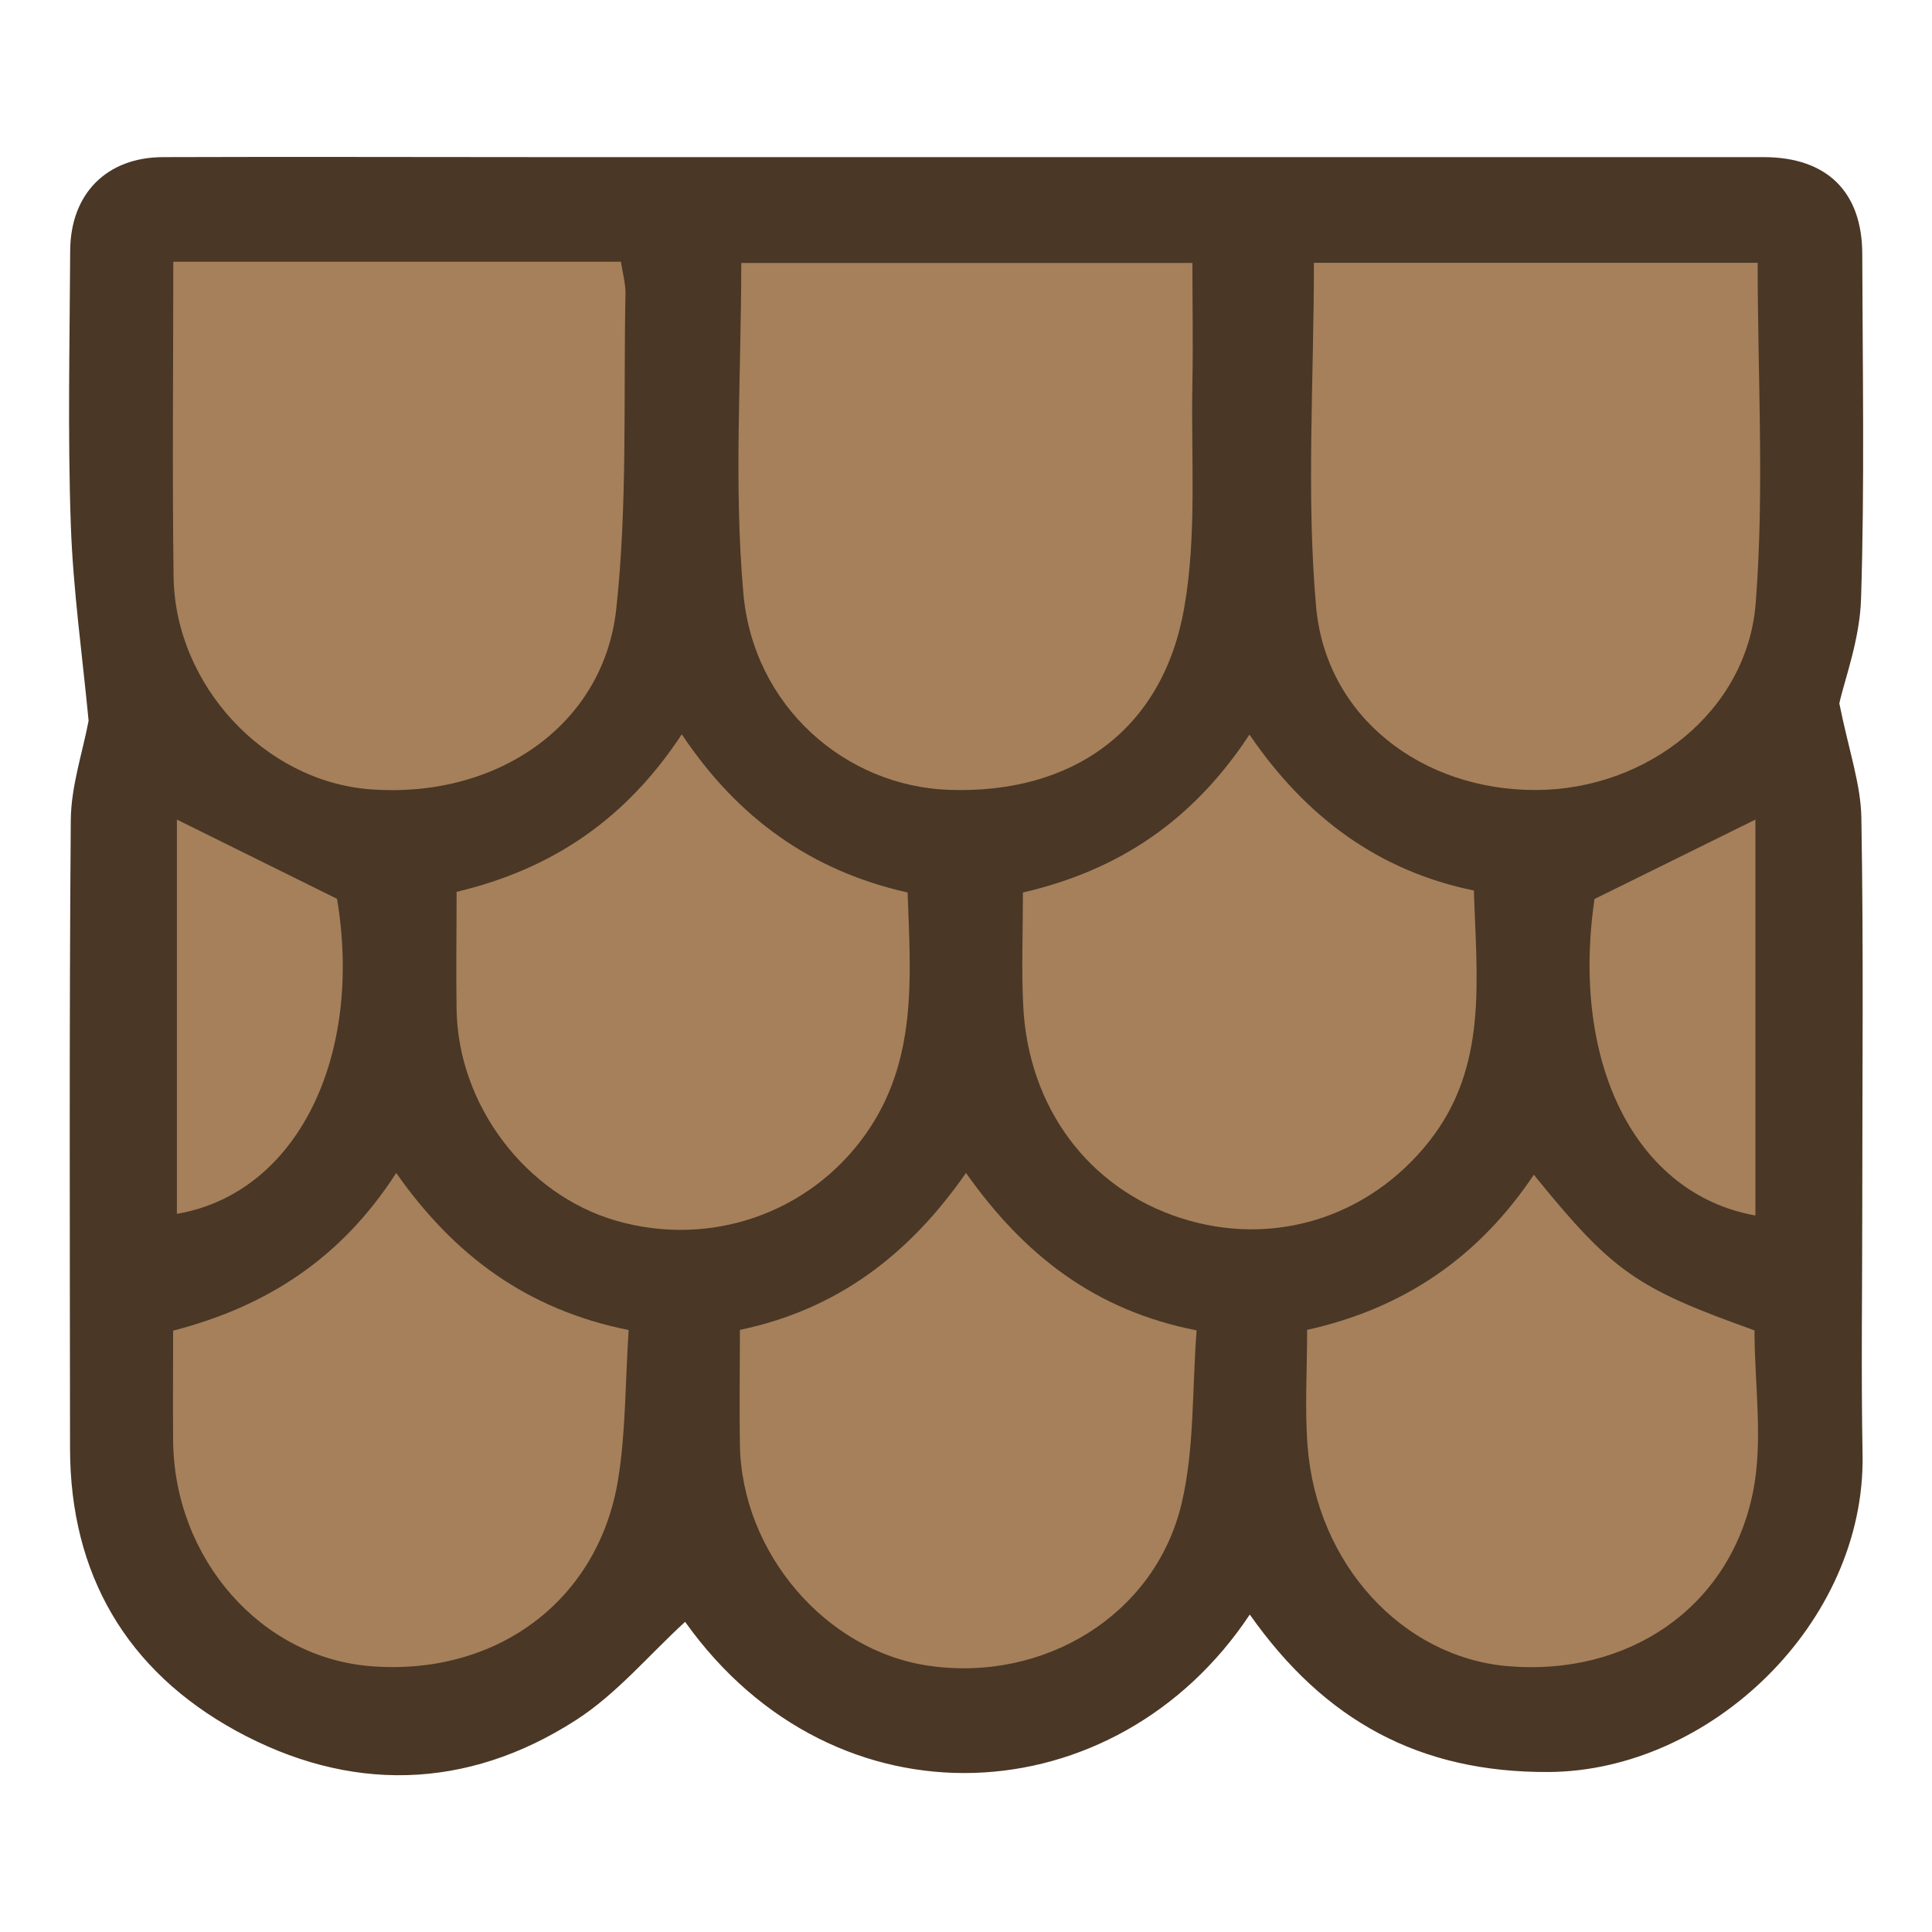
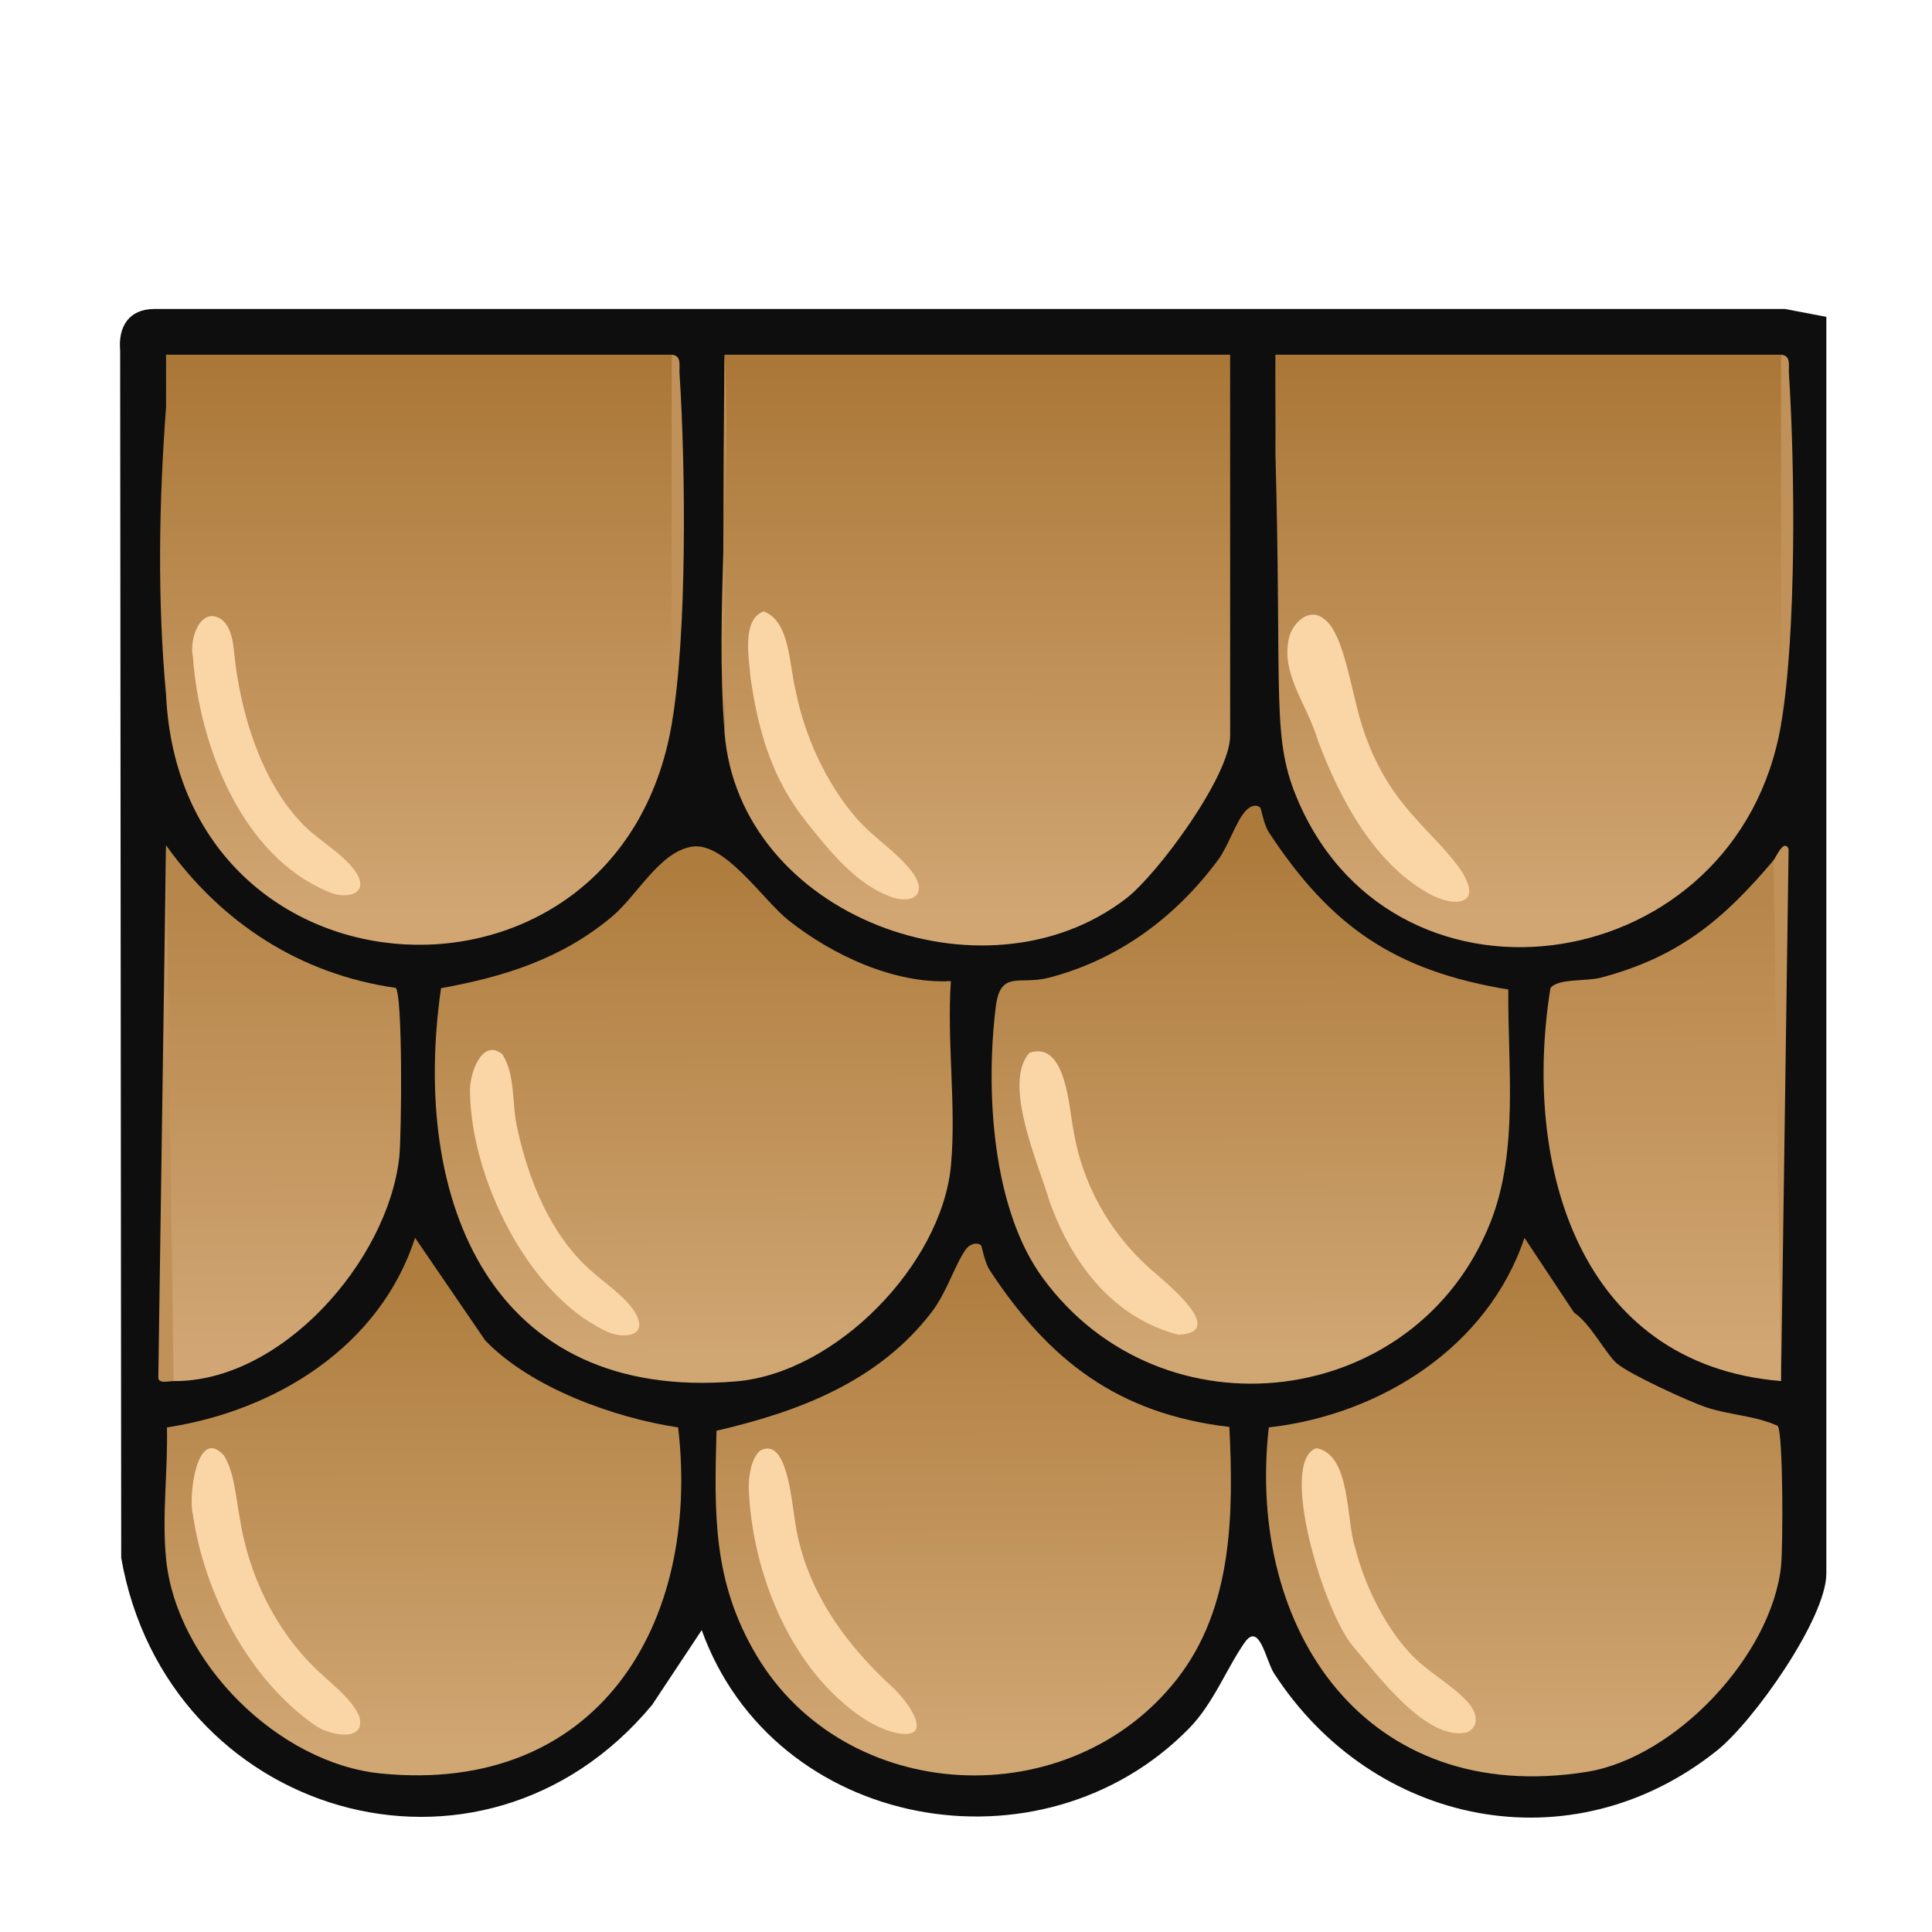
- <svg xmlns="http://www.w3.org/2000/svg" id="uuid-8ae2e883-6b80-414c-9b24-db7ba07d086c" data-name="fill_shingle" viewBox="0 0 128 128">
-   <path d="M82.8,106.97c-8.83,13.3-27.42,14.51-37.41.48-2.39,2.19-4.54,4.78-7.23,6.51-7.27,4.68-15.05,4.81-22.54.7-7.22-3.97-10.98-10.35-10.98-18.73-.01-13.87-.06-27.74.05-41.61.02-2.23.78-4.46,1.18-6.57-.41-4.32-1.03-8.66-1.18-13.02-.21-6.03-.07-12.08-.04-18.12.02-3.77,2.41-6.19,6.15-6.2,8.44-.03,16.87,0,25.31,0,13.66,0,27.33,0,40.99,0,13.25,0,26.5,0,39.74,0,4.2,0,6.54,2.3,6.54,6.44.02,7.6.16,15.21-.08,22.81-.08,2.7-1.09,5.36-1.44,6.94.63,3.13,1.42,5.34,1.46,7.57.15,8.64.06,17.29.06,25.93,0,5.43-.08,10.86.02,16.29.19,11.13-10.09,20.96-20.82,21.01-8.55.04-14.83-3.41-19.77-10.42Z" style="fill: #4a3726; stroke-width: 0px;" />
-   <path d="M11.48,17.34h29.66c.11.75.31,1.44.3,2.13-.14,6.96.14,13.97-.61,20.87-.84,7.76-8,12.61-16.35,11.95-6.95-.55-12.88-6.89-12.98-14.08-.09-6.85-.02-13.71-.02-20.88Z" style="fill: #a5805b; stroke-width: 0px;" />
-   <path d="M49.11,17.42h29.89c0,2.64.05,5.29,0,7.95-.1,4.97.31,10.04-.54,14.89-1.41,8.1-7.39,12.36-15.59,12.07-6.85-.24-12.96-5.52-13.62-13.02-.64-7.19-.14-14.48-.14-21.89Z" style="fill: #a5805b; stroke-width: 0px;" />
-   <path d="M87.05,17.41h29.4c0,7.63.45,15.13-.13,22.55-.56,7.18-7.21,12.36-14.55,12.38-7.53.03-13.94-4.81-14.58-12.19-.65-7.41-.14-14.92-.14-22.74Z" style="fill: #a5805b; stroke-width: 0px;" />
-   <path d="M49.01,88.11c6.42-1.34,11.19-4.94,14.99-10.4,3.82,5.41,8.52,9.11,15.28,10.43-.31,3.92-.13,7.83-1,11.49-1.76,7.38-9.11,11.84-16.75,10.73-6.83-.99-12.4-7.49-12.51-14.65-.04-2.49,0-4.97,0-7.61Z" style="fill: #a5805b; stroke-width: 0px;" />
-   <path d="M41.65,88.12c-.23,3.53-.19,6.77-.7,9.91-1.31,8.03-8.07,13.02-16.38,12.36-7.28-.57-13.02-7.11-13.1-14.92-.02-2.38,0-4.76,0-7.31,6.14-1.59,11.11-4.74,14.78-10.45,3.78,5.39,8.6,9.05,15.41,10.41Z" style="fill: #a5805b; stroke-width: 0px;" />
-   <path d="M86.59,88.11c6.58-1.46,11.45-4.94,15.03-10.28,5.22,6.43,6.75,7.5,14.62,10.31,0,3.62.6,7.36-.12,10.81-1.59,7.65-8.33,12.11-16.21,11.44-7-.59-12.69-6.77-13.28-14.6-.19-2.47-.03-4.97-.03-7.68Z" style="fill: #a5805b; stroke-width: 0px;" />
-   <path d="M30.24,59.09c6.39-1.52,11.24-4.84,14.93-10.44,3.75,5.62,8.65,9.06,14.96,10.48.21,5.68.66,11.17-2.8,16.04-3.71,5.22-10.28,7.51-16.53,5.7-5.96-1.73-10.45-7.65-10.55-13.98-.04-2.49,0-4.98,0-7.8Z" style="fill: #a5805b; stroke-width: 0px;" />
-   <path d="M67.77,59.13c6.4-1.48,11.28-4.79,15.01-10.46,3.75,5.49,8.56,9.03,14.87,10.33.18,5.93.95,11.68-2.98,16.64-4.01,5.05-10.35,7.02-16.44,5.06-6.09-1.96-10.11-7.31-10.44-14.07-.12-2.38-.02-4.77-.02-7.5Z" style="fill: #a5805b; stroke-width: 0px;" />
-   <path d="M105.64,59.56c3.58-1.76,7.07-3.49,10.66-5.26v26.23c-7.9-1.41-12.26-10.03-10.66-20.97Z" style="fill: #a5805b; stroke-width: 0px;" />
-   <path d="M11.72,54.3c3.53,1.75,7.02,3.47,10.61,5.25,1.75,10.49-2.66,19.51-10.61,20.87v-26.12Z" style="fill: #a5805b; stroke-width: 0px;" />
+ <svg xmlns="http://www.w3.org/2000/svg" id="uuid-9999d955-880a-48fe-827d-f1fffa30abf0" data-name="fill_shingles" viewBox="0 0 128 128">
+   <defs>
+     <linearGradient id="uuid-e54c00e0-b9d3-43c3-b38e-4ef6f8ddcbff" x1="-4532.44" y1="-988" x2="-4532.44" y2="-915" gradientTransform="translate(2294 518) scale(.5)" gradientUnits="userSpaceOnUse">
+       <stop offset="0" stop-color="#aa7737" />
+       <stop offset="1" stop-color="#d1a673" />
+     </linearGradient>
+     <linearGradient id="uuid-941c8388-8231-4b20-af48-265b624f81af" x1="-4458.57" y1="-987.98" x2="-4458.59" y2="-914.98" gradientTransform="translate(2294 518) scale(.5)" gradientUnits="userSpaceOnUse">
+       <stop offset="0" stop-color="#aa7737" />
+       <stop offset="1" stop-color="#d1a673" />
+     </linearGradient>
+     <linearGradient id="uuid-93e9342a-6f23-4ddc-b749-c37e4bf4db44" x1="-4385.05" y1="-987.98" x2="-4385.06" y2="-914.8" gradientTransform="translate(2294 518) scale(.5)" gradientUnits="userSpaceOnUse">
+       <stop offset="0" stop-color="#aa7737" />
+       <stop offset="1" stop-color="#d1a673" />
+     </linearGradient>
+     <linearGradient id="uuid-14705c31-f05c-4741-8b2c-a9ab49416460" x1="-4422.33" y1="-924.43" x2="-4422.16" y2="-856.43" gradientTransform="translate(2294 518) scale(.5)" gradientUnits="userSpaceOnUse">
+       <stop offset="0" stop-color="#ac7a3b" />
+       <stop offset="1" stop-color="#d0a673" />
+     </linearGradient>
+     <linearGradient id="uuid-0e6e144a-bacc-44c8-90c1-cf3d83f873cb" x1="-4496.18" y1="-921.3" x2="-4495.97" y2="-856.3" gradientTransform="translate(2294 518) scale(.5)" gradientUnits="userSpaceOnUse">
+       <stop offset="0" stop-color="#ae7c3d" />
+       <stop offset="1" stop-color="#d0a673" />
+     </linearGradient>
+     <linearGradient id="uuid-c5e7b2a0-d0f7-4805-a455-21aecb743ca7" x1="-4531.98" y1="-866.05" x2="-4531.93" y2="-804.05" gradientTransform="translate(2294 518) scale(.5)" gradientUnits="userSpaceOnUse">
+       <stop offset="0" stop-color="#af7e3f" />
+       <stop offset="1" stop-color="#d0a673" />
+     </linearGradient>
+     <linearGradient id="uuid-28ac5287-4e97-4480-84f9-8c362c21d397" x1="-4385.98" y1="-866.7" x2="-4386.08" y2="-804.7" gradientTransform="translate(2294 518) scale(.5)" gradientUnits="userSpaceOnUse">
+       <stop offset="0" stop-color="#af7e40" />
+       <stop offset="1" stop-color="#d0a673" />
+     </linearGradient>
+     <linearGradient id="uuid-9aa501ef-1d0e-483e-9694-de21d0ab828b" x1="-4459.12" y1="-866.44" x2="-4458.91" y2="-804.44" gradientTransform="translate(2294 518) scale(.5)" gradientUnits="userSpaceOnUse">
+       <stop offset="0" stop-color="#b07e40" />
+       <stop offset="1" stop-color="#d0a673" />
+     </linearGradient>
+     <linearGradient id="uuid-2efdd8aa-0f43-4ded-aaa0-6db54d9db6be" x1="-4550.47" y1="-916.05" x2="-4550.39" y2="-857.05" gradientTransform="translate(2294 518) scale(.5)" gradientUnits="userSpaceOnUse">
+       <stop offset="0" stop-color="#b6864a" />
+       <stop offset="1" stop-color="#d1a674" />
+     </linearGradient>
+     <linearGradient id="uuid-e07a997b-27aa-4652-a420-bd924bab1b54" x1="-4367.77" y1="-916.71" x2="-4367.58" y2="-857.71" gradientTransform="translate(2294 518) scale(.5)" gradientUnits="userSpaceOnUse">
+       <stop offset="0" stop-color="#b7864a" />
+       <stop offset="1" stop-color="#d1a673" />
+     </linearGradient>
+   </defs>
+   <path d="M121,21v83.25c0,2.96-4.81,9.79-7.26,11.74-9.64,7.69-22.79,4.99-29.34-5.14-.53-.82-.95-3.42-1.93-2.04-1.2,1.71-2.08,4.06-3.7,5.71-9.77,9.95-27.49,6.76-32.28-6.52l-3.29,4.96c-11.33,13.61-32.17,7.38-35.17-9.75l-.07-79.99c-.14-1.58.58-2.74,2.25-2.75h108.05s2.73.52,2.73.52Z" style="fill: #0d0e0d;" />
+   <path d="M44.5,23.5c.75,8.03.43,16.39,0,24.5-3.54,20.52-32.54,18.99-33.5-2-.58-6.25-.47-12.74,0-19,0-1.16,0-2.34,0-3.5h33.5Z" style="fill: url(#uuid-e54c00e0-b9d3-43c3-b38e-4ef6f8ddcbff);" />
+   <path d="M48,23.5h33.5v25.25c0,2.65-4.79,9.15-6.87,10.76-9.38,7.26-25.69,1.19-26.63-11.01-.1-8.33-.1-16.66,0-25Z" style="fill: url(#uuid-941c8388-8231-4b20-af48-265b624f81af);" />
+   <path d="M118,23.5c.76,8.03.42,16.39,0,24.5-2.88,16.83-25.34,20.21-31.94,5.19-1.87-4.25-1.11-6.58-1.56-23.19.02-2.16-.02-4.34,0-6.5h33.5Z" style="fill: url(#uuid-93e9342a-6f23-4ddc-b749-c37e4bf4db44);" />
+   <path d="M83.49,53.5c.07.05.23,1.12.58,1.65,4.11,6.25,8.33,9.16,15.86,10.41-.05,5.03.71,10.66-1.19,15.44-4.93,12.42-21.76,14.47-29.66,3.66-3.36-4.59-3.79-12.4-3.11-17.94.31-2.5,1.58-1.43,3.55-1.95,4.63-1.22,8.38-4.02,11.19-7.81.64-.87,1.14-2.42,1.74-3.15.32-.39.72-.56,1.03-.32Z" style="fill: url(#uuid-14705c31-f05c-4741-8b2c-a9ab49416460);" />
+   <path d="M63,65c-.28,3.96.37,8.35,0,12.25-.63,6.53-7.6,13.71-14.23,14.27-16.23,1.37-21.59-11.94-19.55-26.05,4.2-.76,7.96-1.94,11.29-4.71,1.72-1.43,3.19-4.35,5.36-4.67s4.71,3.58,6.39,4.9c2.89,2.28,6.97,4.21,10.74,4.01Z" style="fill: url(#uuid-0e6e144a-bacc-44c8-90c1-cf3d83f873cb);" />
+   <path d="M32.17,88.83c3.02,3.13,8.55,5.11,12.76,5.74,1.52,13.12-5.39,24.34-19.68,22.93-6.83-.67-13.59-7.41-14.25-14.25-.28-2.84.13-5.84.06-8.68,7.25-1.11,14.12-5.39,16.44-12.56l4.67,6.83Z" style="fill: url(#uuid-c5e7b2a0-d0f7-4805-a455-21aecb743ca7);" />
+   <path d="M107.15,90.35c.82.7,4.69,2.48,5.87,2.88,1.61.54,3.26.55,4.76,1.24.37.53.35,8.06.22,9.29-.63,5.93-7.01,12.69-12.87,13.63-14.58,2.33-22.58-9.35-21.07-22.82,7.42-.84,14.52-5.34,16.94-12.56l3.29,4.96c1.08.71,2.11,2.75,2.86,3.39Z" style="fill: url(#uuid-28ac5287-4e97-4480-84f9-8c362c21d397);" />
+   <path d="M64.99,82.5c.07.05.23,1.12.58,1.65,3.94,6.01,8.52,9.52,15.88,10.39.28,5.75.23,11.97-3.46,16.69-7.12,9.11-21.97,8.41-27.89-1.59-2.88-4.87-2.78-9.32-2.63-14.85,5.45-1.26,10.72-3.26,14.24-7.84,1.04-1.36,1.52-3.09,2.26-4.15.31-.44.79-.49,1.02-.31Z" style="fill: url(#uuid-9aa501ef-1d0e-483e-9694-de21d0ab828b);" />
+   <path d="M11,56c3.67,5.14,8.87,8.54,15.21,9.45.48.32.4,9.81.24,11.25-.78,6.86-7.8,14.86-14.95,14.8l-.48-.15c-.03-11.78-.04-23.57-.02-35.35Z" style="fill: url(#uuid-2efdd8aa-0f43-4ded-aaa0-6db54d9db6be);" />
+   <path d="M118,91.5c-13.42-1.11-17.16-14.34-15.28-26.03.44-.65,2.38-.45,3.31-.69,5.17-1.36,8.12-3.82,11.47-7.78l.5.15v34.35Z" style="fill: url(#uuid-e07a997b-27aa-4652-a420-bd924bab1b54);" />
+   <path d="M11,56l.5,35.5c-.36,0-1.07.21-1.01-.3l.51-35.2Z" style="fill: #c09159;" />
+   <path d="M118,91.5l-.5-34.5c.15-.18.69-1.47,1-.75l-.5,35.25Z" style="fill: #c09159;" />
+   <path d="M48,48.5v-25c.46,8.14-.62,16.94,0,25Z" style="fill: #c09159;" />
+   <path d="M44.5,48v-24.5c.68.05.49.72.52,1.23.41,6.3.51,17.31-.52,23.27Z" style="fill: #c09159;" />
+   <path d="M118,48v-24.5c.68.05.49.72.52,1.23.41,6.32.5,17.28-.52,23.27Z" style="fill: #c09159;" />
+   <path d="M14.81,41.16c.51.49.64,1.39.71,2.14.4,3.92,1.76,8.34,4.38,11.14,1.08,1.2,2.74,2.01,3.66,3.31,1.05,1.58-.78,1.86-1.88,1.3-5.55-2.33-8.46-9.44-8.9-15.54-.26-1.19.52-3.43,1.93-2.45l.09.09Z" style="fill: #fad5a6;" />
+   <path d="M50.65,40.53c1.7.67,1.64,3.59,2.06,5.19.57,3,2.05,6.24,4.08,8.54,1.1,1.27,2.76,2.27,3.72,3.62.91,1.3.04,2.01-1.34,1.59-2.38-.79-4.21-3.09-5.75-5.02-2.22-2.8-3.15-5.82-3.69-9.51-.11-1.35-.59-3.86.83-4.42h.09Z" style="fill: #fad5a6;" />
+   <path d="M85.46,42.05c.31-.88,1.32-1.78,2.21-1.08,1.16.75,1.66,3.65,2.26,6.01.58,2.32,1.58,4.5,3.1,6.36,1.09,1.39,2.69,2.8,3.66,4.17.57.82.79,1.51.56,1.89-.46.65-1.67.26-2.41-.1-3.69-1.96-6.01-6.2-7.52-10.23-.74-2.48-2.52-4.45-1.9-6.89l.04-.12Z" style="fill: #fad5a6;" />
+   <path d="M68.26,69.73c2.39-.72,2.55,3.67,2.88,5.26.56,3.32,2.26,6.54,4.96,8.98,1.03.91,5.34,4.31,1.97,4.46-4.25-1.11-7.01-4.6-8.53-8.82-.72-2.45-3.12-7.77-1.37-9.82l.08-.06Z" style="fill: #fad5a6;" />
+   <path d="M33.31,69.9c.88,1.4.57,3.34.99,4.97.73,3.37,2.22,6.95,4.73,9.2.99.93,2.45,1.83,3.1,2.98.88,1.62-1.07,1.66-2.08,1.09-5.12-2.45-8.84-10.15-8.91-15.77-.07-1.14.75-3.57,2.09-2.57l.08.09Z" style="fill: #fad5a6;" />
+   <path d="M23.79,113.69c.53,1.81-2.04,1.28-2.96.59-4.29-3-7.28-8.61-8.05-13.94-.32-1.19.27-5.93,2.07-3.89.69,1.12.78,2.81,1.04,4.15.58,3.71,2.31,7.33,5.03,9.96.94.93,2.28,1.89,2.82,3.02l.05.12Z" style="fill: #fad5a6;" />
+   <path d="M87.25,95.95c2.28.46,1.91,4.83,2.55,6.65.59,2.35,1.9,5.07,3.59,6.9,1.13,1.26,2.86,2.11,3.95,3.38.61.78.59,1.55-.15,1.89-2.65.64-5.94-3.8-7.58-5.74-1.93-2.31-4.86-12.02-2.47-13.06l.1-.02Z" style="fill: #fad5a6;" />
+   <path d="M50.38,96.1c1.75-.93,2.06,3.34,2.26,4.46.6,4.55,3.23,8.25,6.53,11.26,1,.93,2.83,3.48.24,3-1.63-.36-3.14-1.55-4.32-2.71-3.36-3.39-5.25-8.54-5.48-13.37-.03-.88.13-2.03.69-2.57l.08-.07Z" style="fill: #fad5a6;" />
</svg>
